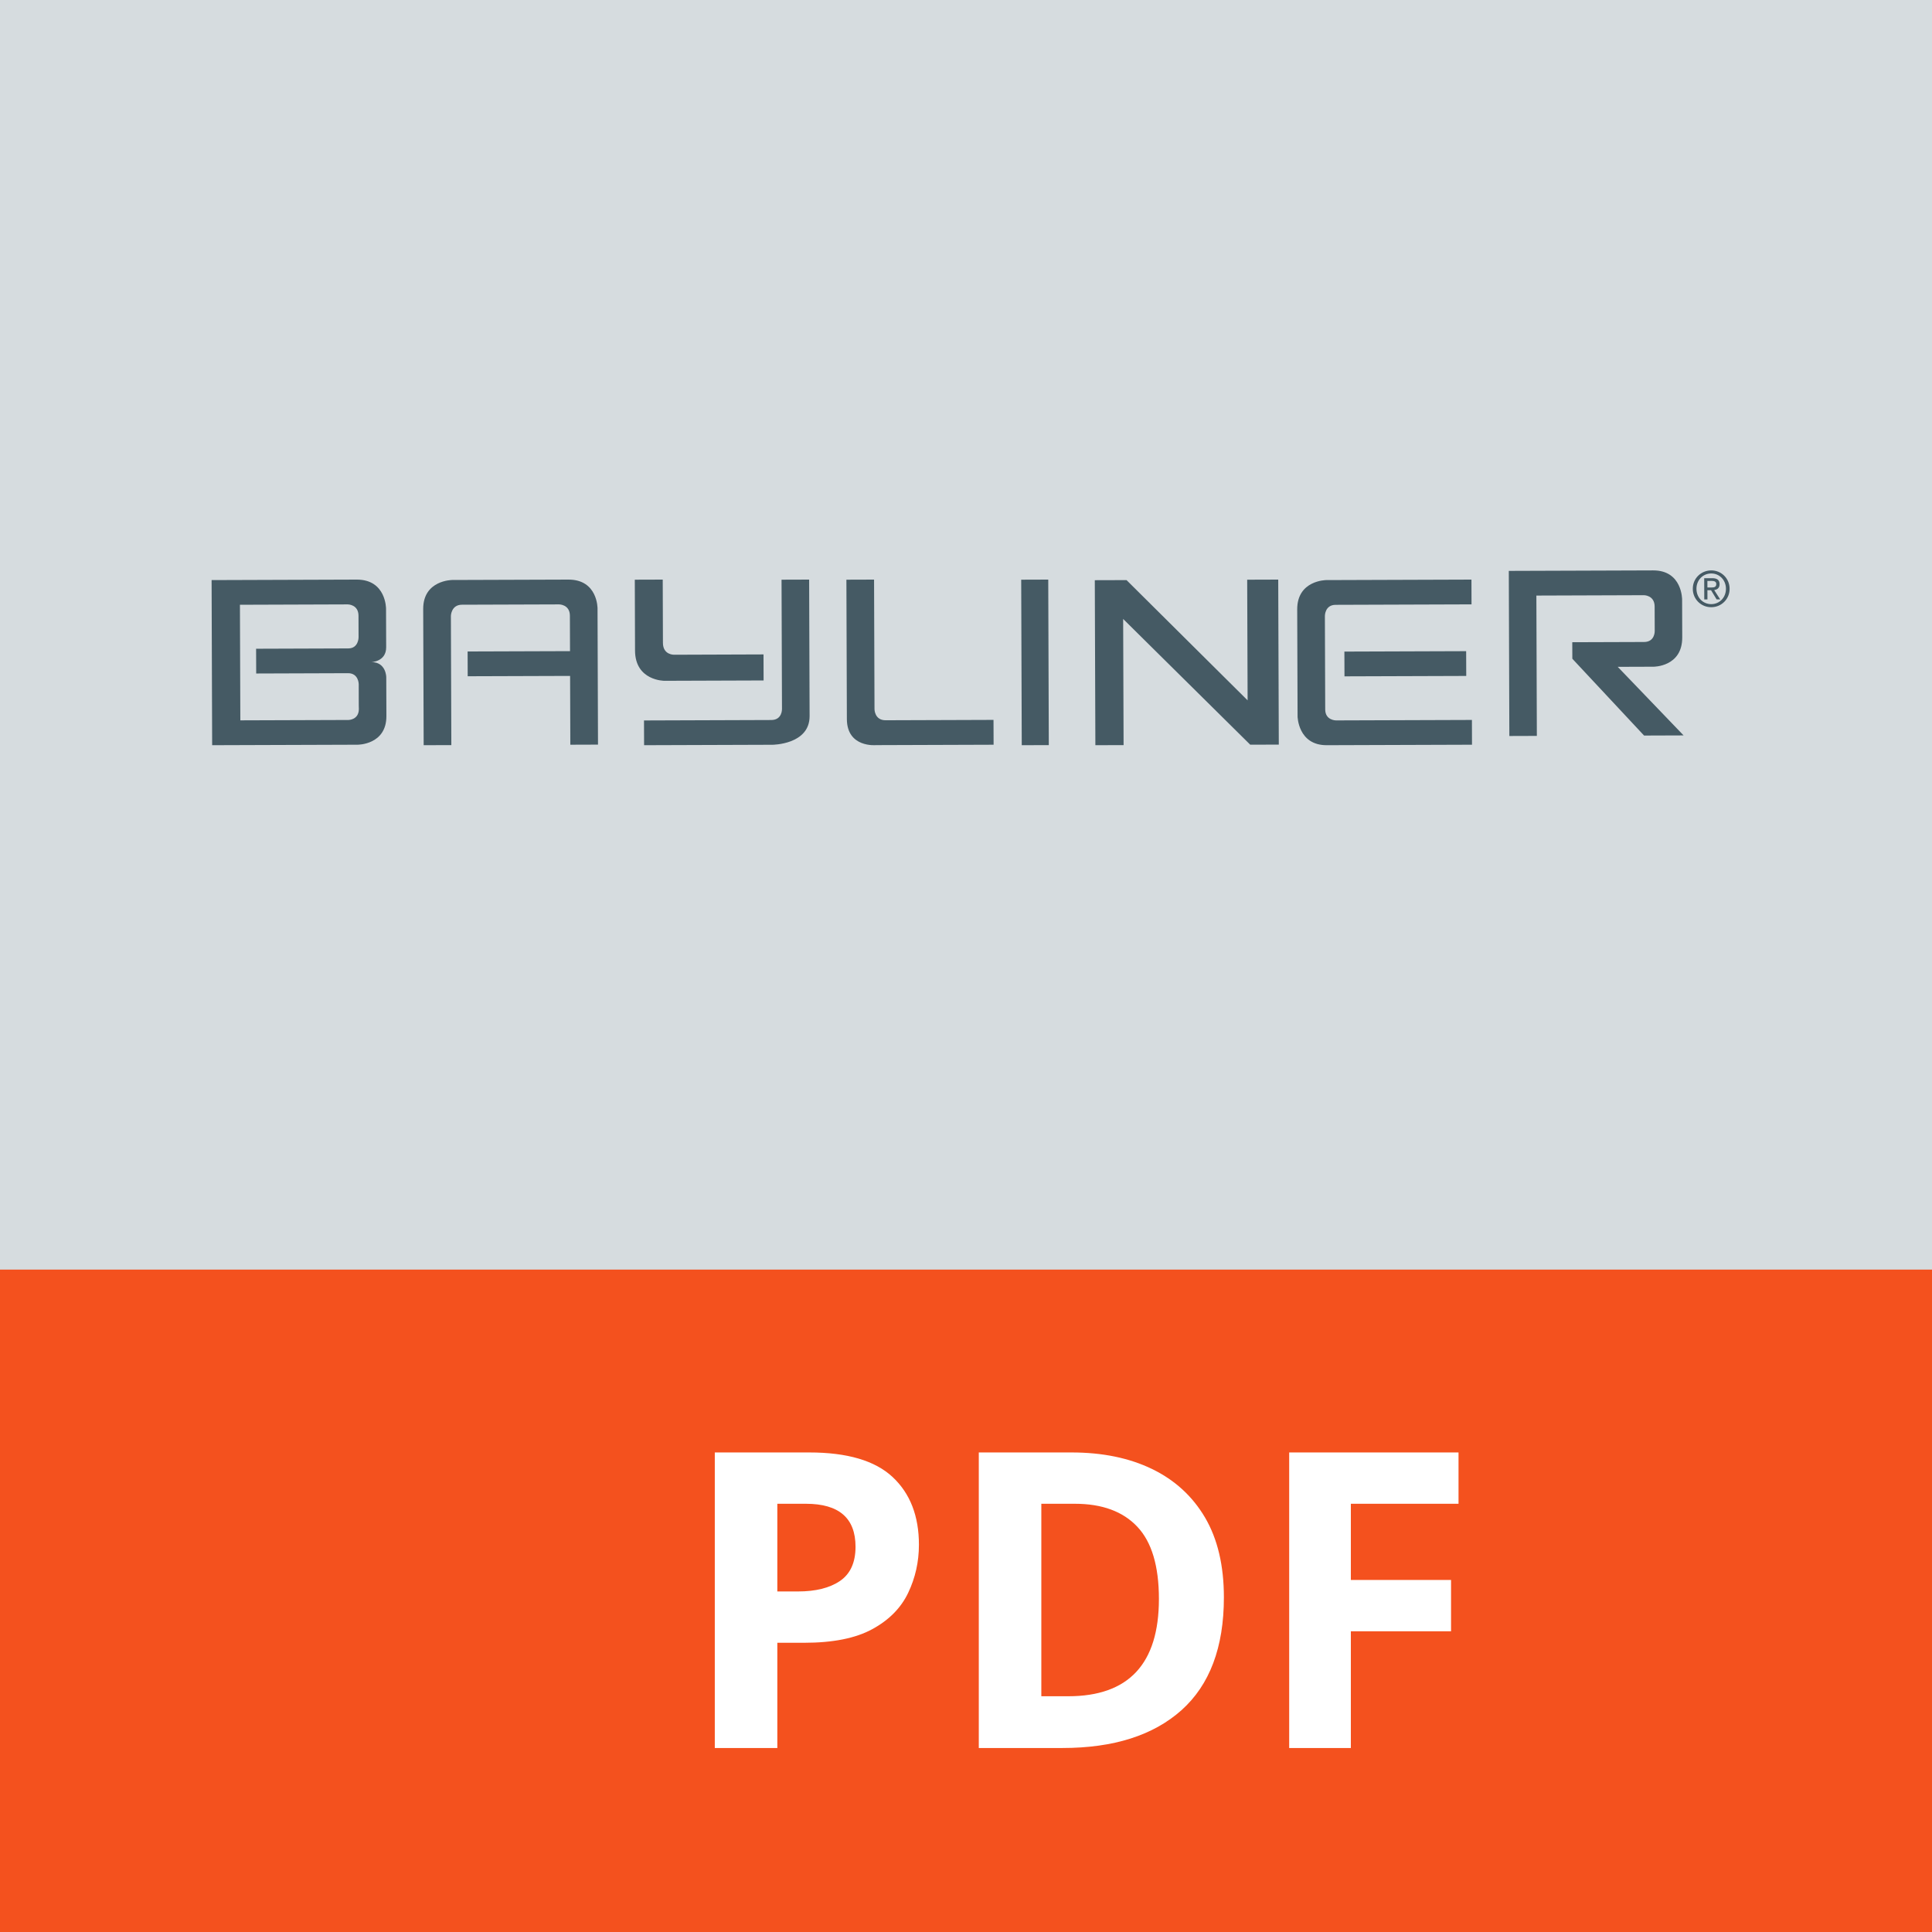
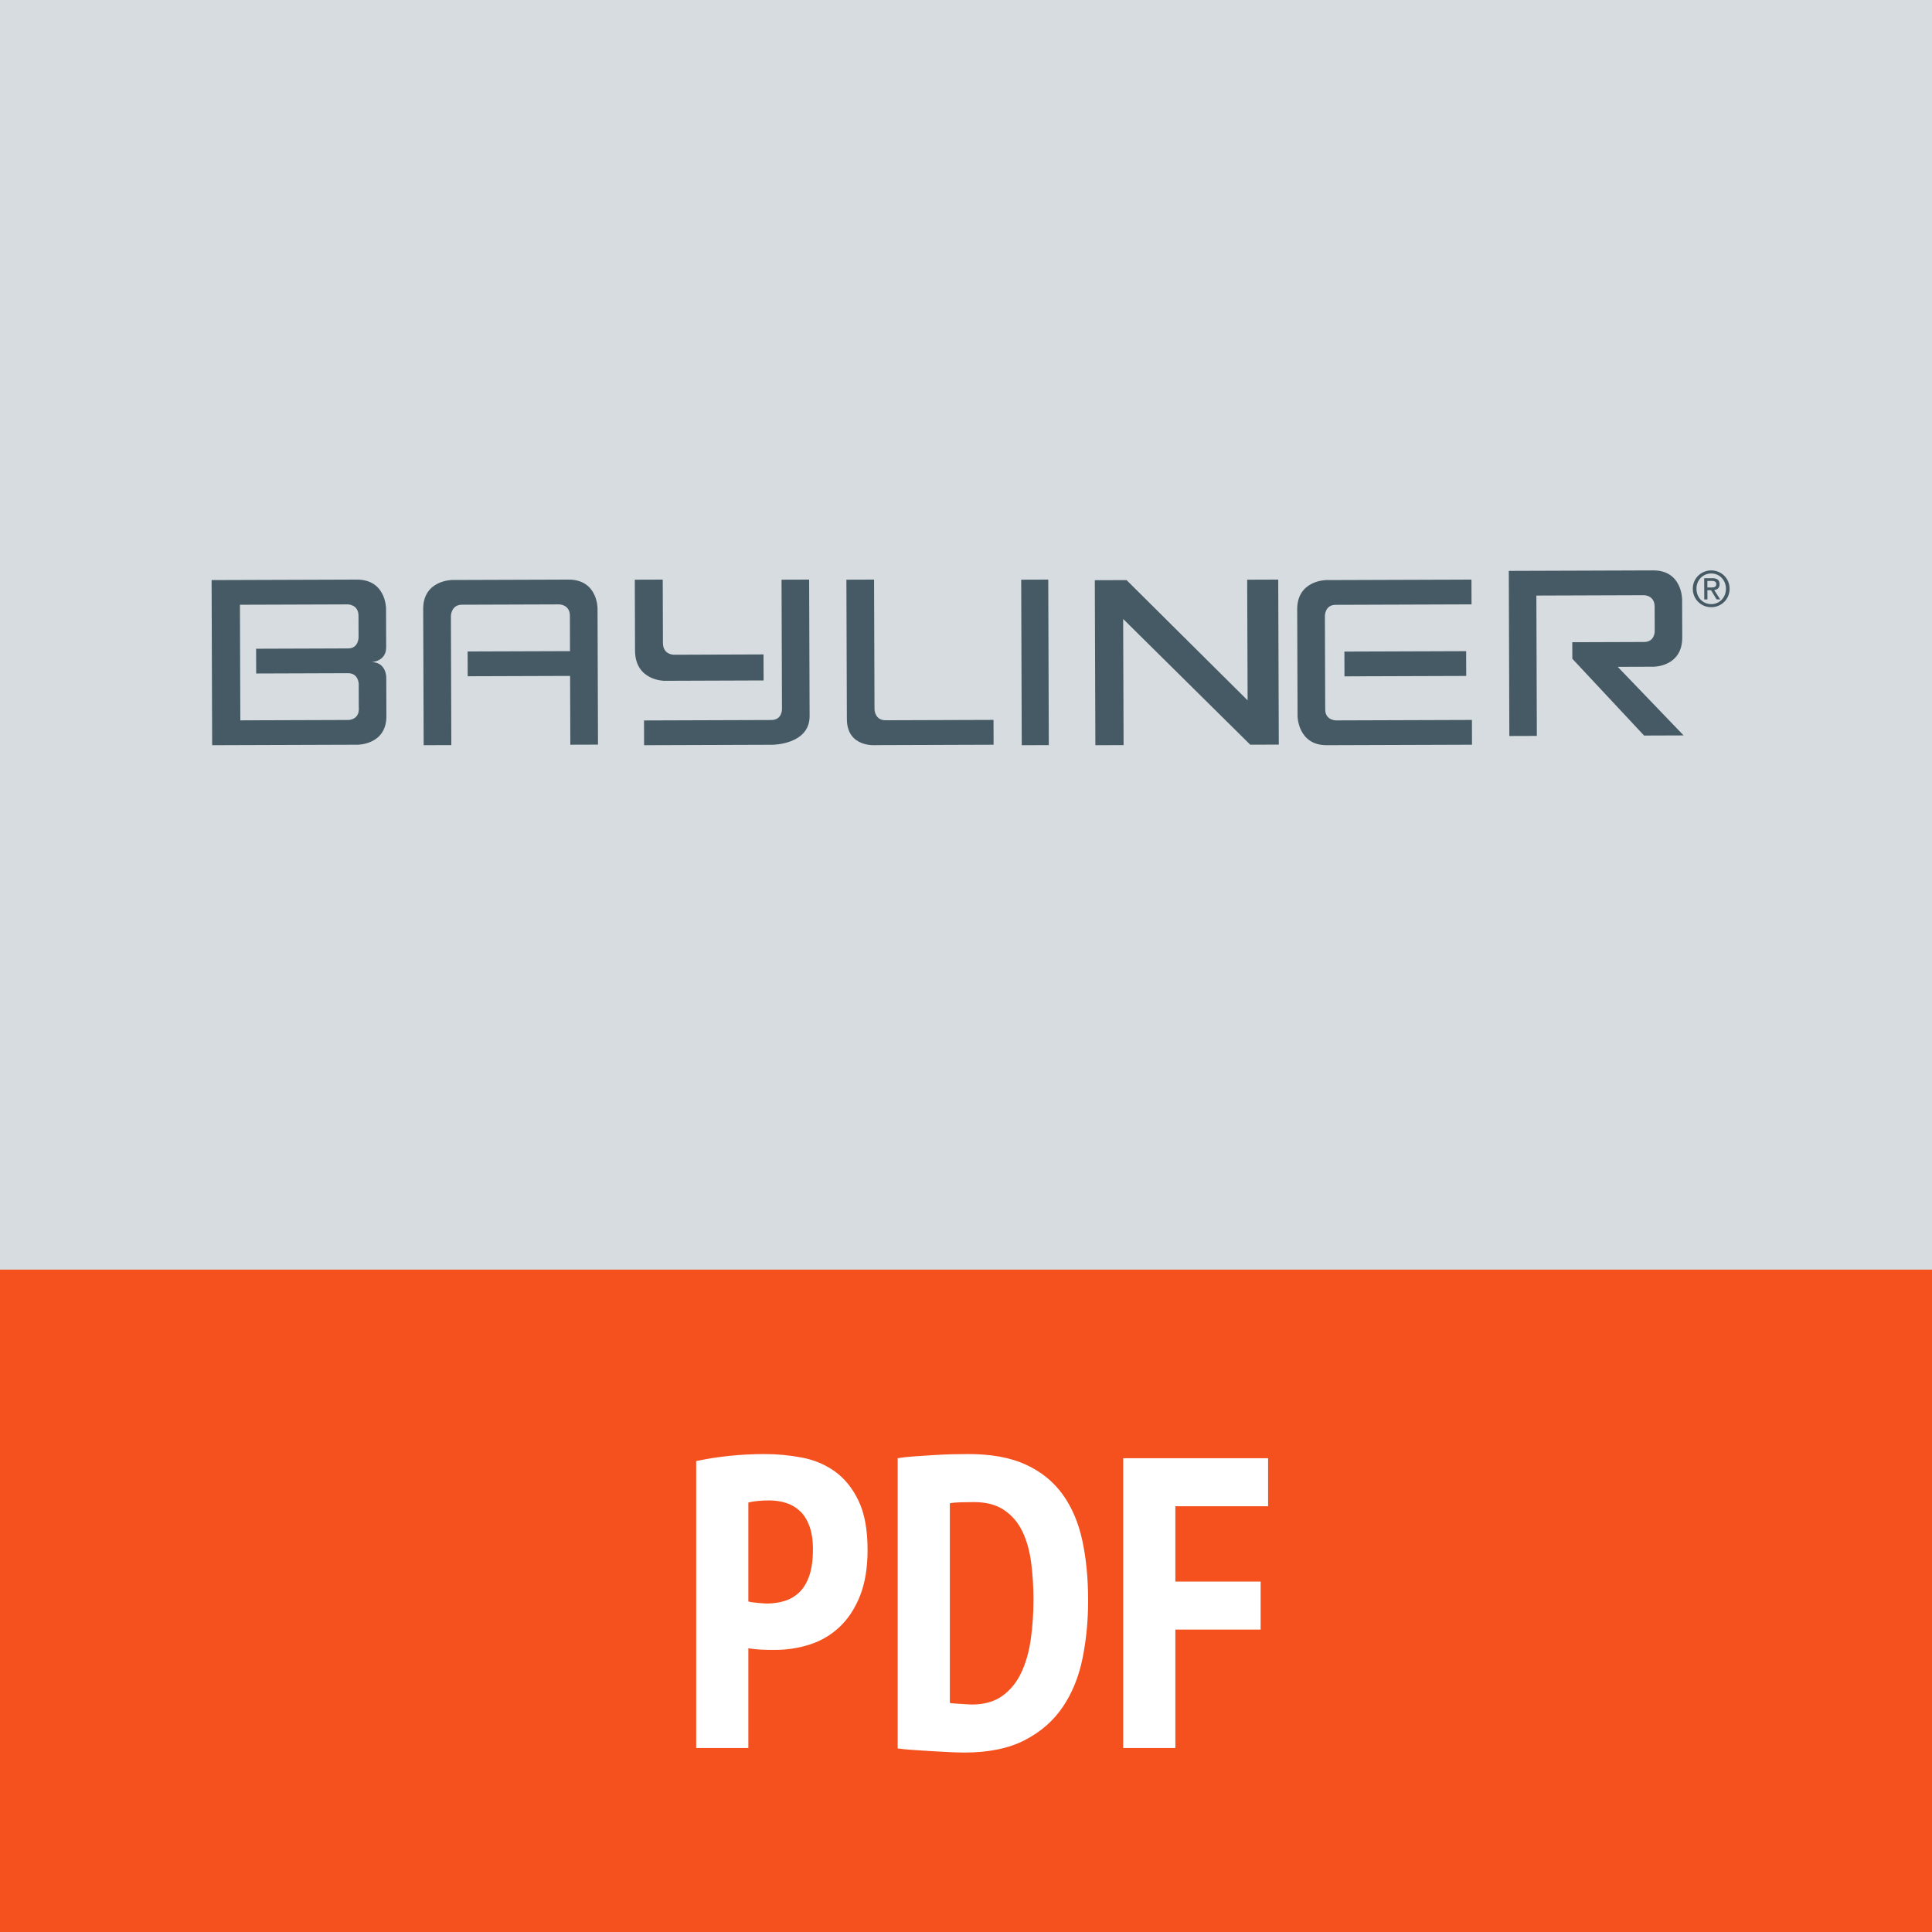
- <svg xmlns="http://www.w3.org/2000/svg" width="210" height="210" viewBox="0 0 210 210">
-   <g fill="none" fill-rule="evenodd">
-     <path fill="#B0BEC5" d="M0 0h210v210H0z" opacity=".4" />
-     <g fill="#455A64">
-       <path d="M184.397 64c-.003-.947.7-1.663 1.603-1.666.893-.004 1.6.708 1.603 1.655.003.963-.7 1.674-1.592 1.678-.904.003-1.611-.704-1.614-1.667zm1.615 2A1.984 1.984 0 0 0 188 63.988 1.981 1.981 0 0 0 186 62c-1.087.004-2.004.853-2 2.001A1.986 1.986 0 0 0 186.012 66zm-.424-1.845l.397-.002.604.999.386-.002-.65-1.014c.334-.043.589-.224.587-.637-.001-.455-.269-.655-.806-.653l-.867.003.008 2.307.345-.001-.004-1zm0-.296l-.003-.715.47-.002c.24 0 .496.052.497.337 0 .355-.26.377-.552.378l-.413.002zM49.058 80.99l-3.007.01L46 66.194c-.01-3.141 3.148-3.152 3.148-3.152L61.781 63c3.195-.01 3.168 3.13 3.168 3.13L65 80.937l-3.008.01-.025-7.478-11.13.037-.009-2.693 11.13-.037-.013-3.85c-.005-1.234-1.17-1.231-1.17-1.231l-10.566.035c-1.165.004-1.199 1.201-1.199 1.201l.048 14.059M70.01 81l13.95-.047s4.05-.013 4.04-3.116L87.95 63l-3 .01.048 14.052s.041 1.197-1.16 1.2L70 78.31 70.01 81" />
-       <path d="M73.276 71.167l9.714-.034.01 2.83L72.223 74s-3.187.011-3.198-3.29L69 63.01l3.036-.01.022 6.875c.004 1.336 1.218 1.292 1.218 1.292M108 80.949l-12.782.043s-3.156.31-3.167-2.838L92 63.01l3.007-.01.048 14.093s.004 1.2 1.207 1.196l11.728-.04.01 2.7M111 63.01l2.94-.01.06 17.99-2.94.01zM119 63.065l3.45-.01 13.16 13.071-.046-13.115 3.374-.011.062 17.935-3.105.01-13.813-13.668.047 13.713-3.067.01zM146.13 70.824l13.234-.045.01 2.693-13.235.044-.01-2.692zm-5.09 7.046s.047 3.14 3.168 3.13L160 80.947l-.009-2.692-14.776.05s-1.166.003-1.17-1.192l-.035-10.17s-.004-1.197 1.163-1.201l14.775-.05L159.94 63l-15.791.053s-3.159.01-3.148 3.19l.04 11.627zM167.05 79.99l-2.99.01-.06-17.947L179.69 62c3.175-.01 3.148 3.169 3.148 3.169l.014 4.113c.01 3.215-3.127 3.187-3.127 3.187l-3.885.013 7.16 7.454-4.296.015-7.798-8.35-.007-1.794 7.809-.026c1.195-.005 1.153-1.2 1.153-1.2l-.009-2.654c-.004-1.235-1.162-1.232-1.162-1.232l-11.693.04.052 15.255M23 63.053L38.767 63c3.22-.01 3.194 3.168 3.194 3.168l.014 4.187c.005 1.57-1.605 1.613-1.605 1.613 1.61-.005 1.615 1.64 1.615 1.64L42 77.833c.01 3.141-3.136 3.114-3.136 3.114L23.06 81 23 63.053zm3.123 15.245l11.759-.04s1.107-.003 1.125-1.175c-.016.015-.013-2.19-.015-2.717 0 0-.004-1.197-1.165-1.193l-9.98.034-.01-2.692 10.018-.034c1.124-.004 1.12-1.2 1.12-1.2l-.008-2.356c-.004-1.234-1.165-1.23-1.165-1.23l-11.722.04.043 12.563z" />
+ <svg xmlns="http://www.w3.org/2000/svg" width="210px" height="210px" viewBox="0 0 210 210" version="1.1">
+   <defs />
+   <g id="Page-1" stroke="none" stroke-width="1" fill="none" fill-rule="evenodd">
+     <g id="boat-icons-big" transform="translate(-567, -96)">
+       <g id="Group-2-Copy-3" transform="translate(567, 96)">
+         <rect id="Rectangle-12" fill="#B0BEC5" opacity="0.4" x="0" y="0" width="210" height="210" />
+         <g id="Page-1" transform="translate(23, 62)" fill="#455A64">
+           <path d="M161.397,2 C161.394,1.053 162.096,0.337 163,0.334 C163.893,0.33 164.6,1.042 164.603,1.989 C164.606,2.952 163.904,3.663 163.011,3.667 C162.107,3.67 161.4,2.963 161.397,2 L161.397,2 Z M163.012,4 C164.088,3.996 165.004,3.147 165,1.988 C164.996,0.84 164.075,-0.004 162.999,1.31080029e-05 C161.913,0.004 160.996,0.853 161,2.001 C161.004,3.16 161.926,4.004 163.012,4 L163.012,4 Z M162.588,2.155 L162.985,2.153 L163.589,3.152 L163.975,3.15 L163.325,2.136 C163.659,2.093 163.914,1.912 163.912,1.499 C163.911,1.044 163.643,0.844 163.106,0.846 L162.239,0.849 L162.247,3.156 L162.592,3.155 L162.588,2.155 Z M162.587,1.859 L162.585,1.144 L163.054,1.142 C163.295,1.141 163.551,1.194 163.552,1.479 C163.553,1.834 163.291,1.856 163,1.857 L162.587,1.859 L162.587,1.859 Z" id="Fill-1" />
+           <path d="M26.058,18.99 L23.051,19 L23,4.194 C22.99,1.053 26.148,1.042 26.148,1.042 L38.781,1 C41.976,0.989 41.949,4.13 41.949,4.13 L42,18.937 L38.992,18.946 L38.967,11.469 L27.837,11.506 L27.828,8.813 L38.957,8.776 L38.945,4.925 C38.94,3.692 37.775,3.695 37.775,3.695 L27.209,3.73 C26.044,3.734 26.01,4.931 26.01,4.931 L26.058,18.99" id="Fill-4" />
+           <path d="M47.01,19 L60.96,18.953 C60.96,18.953 65.01,18.94 65,15.837 L64.95,1 L61.95,1.01 L61.998,15.062 C61.998,15.062 62.039,16.259 60.839,16.262 L47,16.309 L47.01,19" id="Fill-6" />
+           <path d="M50.276,9.167 L59.99,9.133 L60,11.962 L49.223,12 C49.223,12 46.036,12.011 46.025,8.71 L46,1.01 L49.036,1 L49.058,7.875 C49.062,9.211 50.276,9.167 50.276,9.167" id="Fill-8" />
+           <path d="M85,18.949 L72.218,18.992 C72.218,18.992 69.062,19.302 69.051,16.154 L69,1.01 L72.007,1 L72.055,15.093 C72.055,15.093 72.059,16.293 73.262,16.289 L84.99,16.25 L85,18.949" id="Fill-10" />
+           <polygon id="Fill-12" points="88 1.01 90.941 1 91 18.99 88.059 19" />
+           <polygon id="Fill-14" points="96 1.065 99.451 1.054 112.61 14.126 112.564 1.011 115.938 1 116 18.935 112.895 18.945 99.082 5.277 99.129 18.99 96.062 19" />
+           <path d="M123.13,8.824 L136.364,8.779 L136.373,11.472 L123.139,11.516 L123.13,8.824 Z M118.04,15.87 C118.04,15.87 118.087,19.01 121.208,19 L137,18.947 L136.991,16.255 L122.215,16.304 C122.215,16.304 121.049,16.308 121.045,15.113 L121.01,4.943 C121.01,4.943 121.006,3.746 122.173,3.742 L136.948,3.692 L136.939,1 L121.148,1.053 C121.148,1.053 117.989,1.064 118,4.243 L118.04,15.87 L118.04,15.87 Z" id="Fill-16" />
+           <path d="M144.049,17.99 L141.06,18 L141,0.053 L156.689,2.83025053e-05 C159.865,-0.011 159.838,3.169 159.838,3.169 L159.852,7.282 C159.863,10.497 156.725,10.469 156.725,10.469 L152.84,10.482 L160,17.936 L155.704,17.951 L147.906,9.602 L147.899,7.807 L155.708,7.781 C156.903,7.776 156.861,6.58 156.861,6.58 L156.852,3.927 C156.848,2.692 155.69,2.695 155.69,2.695 L143.997,2.735 L144.049,17.99" id="Fill-18" />
+           <path d="M0,1.053 L15.767,1 C18.987,0.989 18.961,4.168 18.961,4.168 L18.975,8.355 C18.98,9.925 17.37,9.968 17.37,9.968 C18.981,9.963 18.985,11.608 18.985,11.608 L19,15.833 C19.01,18.974 15.864,18.947 15.864,18.947 L0.06,19 L0,1.053 Z M3.123,16.298 L14.882,16.258 C14.882,16.258 15.989,16.255 16.007,15.083 C15.991,15.098 15.994,12.893 15.992,12.366 C15.992,12.366 15.988,11.169 14.827,11.173 L4.846,11.207 L4.837,8.515 L14.855,8.481 C15.979,8.477 15.975,7.281 15.975,7.281 L15.967,4.925 C15.963,3.691 14.802,3.695 14.802,3.695 L3.08,3.734 L3.123,16.298 L3.123,16.298 Z" id="Fill-20" />
+         </g>
+         <rect id="Rectangle-12-Copy" fill="#F4511E" x="0" y="138" width="210" height="72" />
+         <path d="M75.672,158.815 C76.752,158.575 77.937,158.388 79.227,158.252 C80.517,158.117 81.807,158.05 83.097,158.05 C84.477,158.05 85.834,158.177 87.169,158.433 C88.504,158.688 89.697,159.19 90.747,159.94 C91.797,160.69 92.652,161.747 93.312,163.113 C93.972,164.478 94.302,166.255 94.302,168.445 C94.302,170.425 94.024,172.105 93.469,173.485 C92.914,174.865 92.172,175.99 91.242,176.86 C90.312,177.73 89.239,178.36 88.024,178.75 C86.809,179.14 85.557,179.335 84.267,179.335 L83.682,179.335 C83.412,179.335 83.127,179.327 82.827,179.312 C82.527,179.298 82.234,179.275 81.949,179.245 C81.664,179.215 81.462,179.185 81.342,179.155 L81.342,190 L75.672,190 L75.672,158.815 Z M81.342,174.07 C81.522,174.13 81.859,174.183 82.354,174.227 C82.849,174.273 83.187,174.295 83.367,174.295 C84.027,174.295 84.657,174.205 85.257,174.025 C85.857,173.845 86.389,173.538 86.854,173.102 C87.319,172.667 87.687,172.068 87.957,171.303 C88.227,170.537 88.362,169.57 88.362,168.4 C88.362,167.41 88.234,166.57 87.979,165.88 C87.724,165.19 87.379,164.643 86.944,164.238 C86.509,163.832 86.007,163.54 85.437,163.36 C84.867,163.18 84.267,163.09 83.637,163.09 C82.707,163.09 81.942,163.165 81.342,163.315 L81.342,174.07 Z M97.574,158.5 C98.114,158.41 98.721,158.343 99.396,158.298 C100.071,158.252 100.761,158.208 101.466,158.162 C102.171,158.118 102.854,158.088 103.514,158.072 C104.174,158.058 104.759,158.05 105.269,158.05 C107.759,158.05 109.836,158.432 111.501,159.197 C113.166,159.963 114.501,161.042 115.506,162.438 C116.511,163.833 117.224,165.505 117.644,167.455 C118.064,169.405 118.274,171.58 118.274,173.98 C118.274,176.17 118.071,178.262 117.666,180.257 C117.261,182.253 116.549,184.007 115.529,185.523 C114.509,187.038 113.129,188.245 111.389,189.145 C109.649,190.045 107.459,190.495 104.819,190.495 C104.429,190.495 103.904,190.48 103.244,190.45 C102.584,190.42 101.894,190.382 101.174,190.338 C100.454,190.292 99.764,190.248 99.104,190.202 C98.444,190.157 97.934,190.105 97.574,190.045 L97.574,158.5 Z M105.854,163.27 C105.374,163.27 104.886,163.278 104.391,163.292 C103.896,163.308 103.514,163.345 103.244,163.405 L103.244,185.095 C103.334,185.125 103.491,185.148 103.716,185.162 C103.941,185.178 104.181,185.192 104.436,185.208 C104.691,185.222 104.931,185.238 105.156,185.252 C105.381,185.268 105.539,185.275 105.629,185.275 C106.979,185.275 108.089,184.96 108.959,184.33 C109.829,183.7 110.511,182.86 111.006,181.81 C111.501,180.76 111.846,179.553 112.041,178.188 C112.236,176.822 112.334,175.39 112.334,173.89 C112.334,172.51 112.251,171.175 112.086,169.885 C111.921,168.595 111.606,167.463 111.141,166.488 C110.676,165.512 110.016,164.733 109.161,164.148 C108.306,163.562 107.204,163.27 105.854,163.27 Z M122.086,158.5 L137.836,158.5 L137.836,163.72 L127.756,163.72 L127.756,171.91 L137.026,171.91 L137.026,177.13 L127.756,177.13 L127.756,190 L122.086,190 L122.086,158.5 Z" id="PDF" fill="#FFFFFF" />
+       </g>
    </g>
-     <path fill="#F4511E" d="M0 138h210v72H0z" />
-     <text fill="#FFF" font-family="PTSans-NarrowBold, PT Sans Narrow" font-size="45" font-style="condensed" font-weight="bold" letter-spacing=".437">
-       <tspan x="73.647" y="190">PDF</tspan>
-     </text>
  </g>
</svg>
